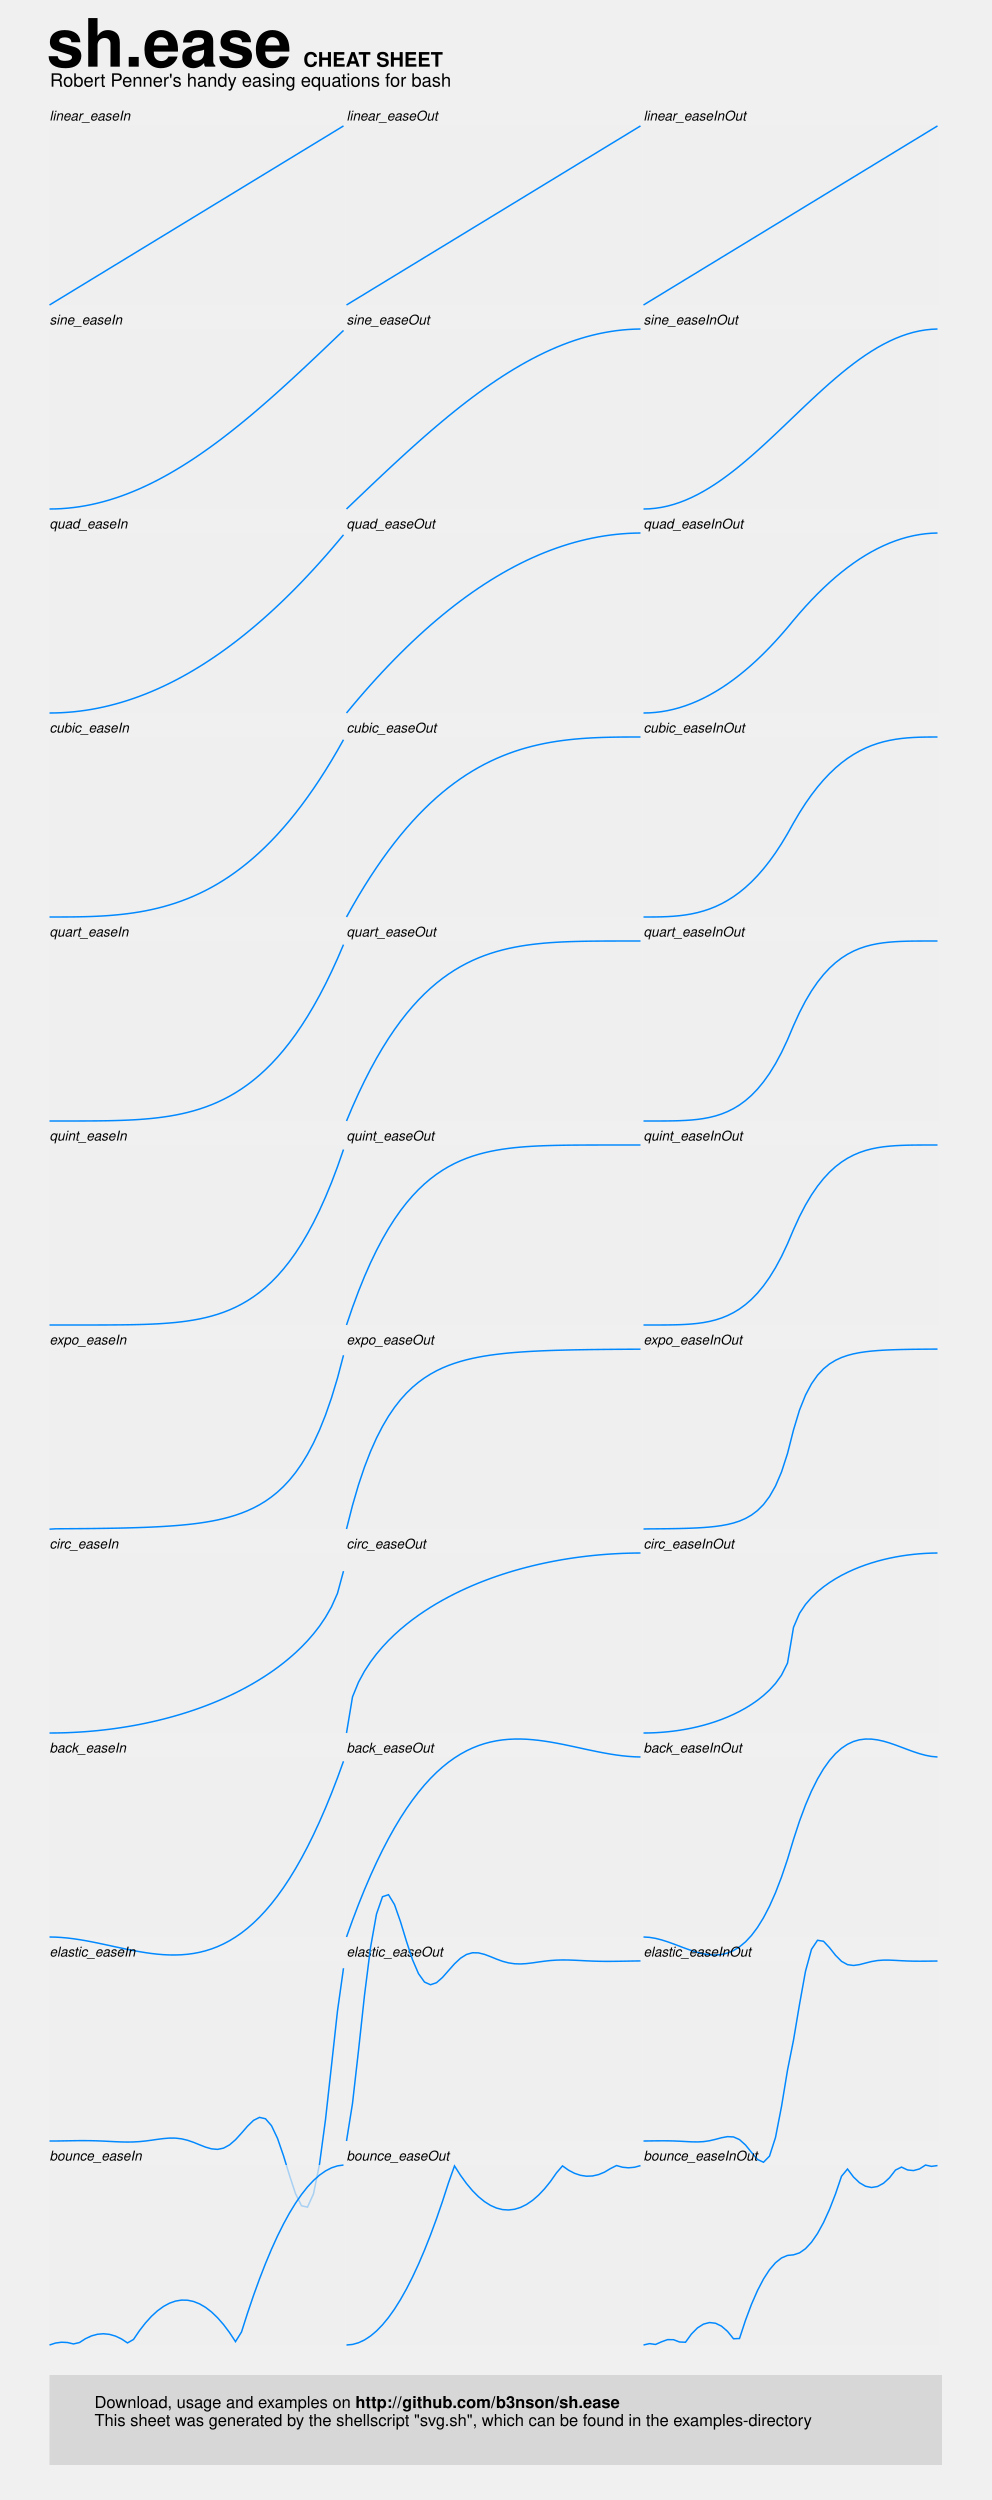
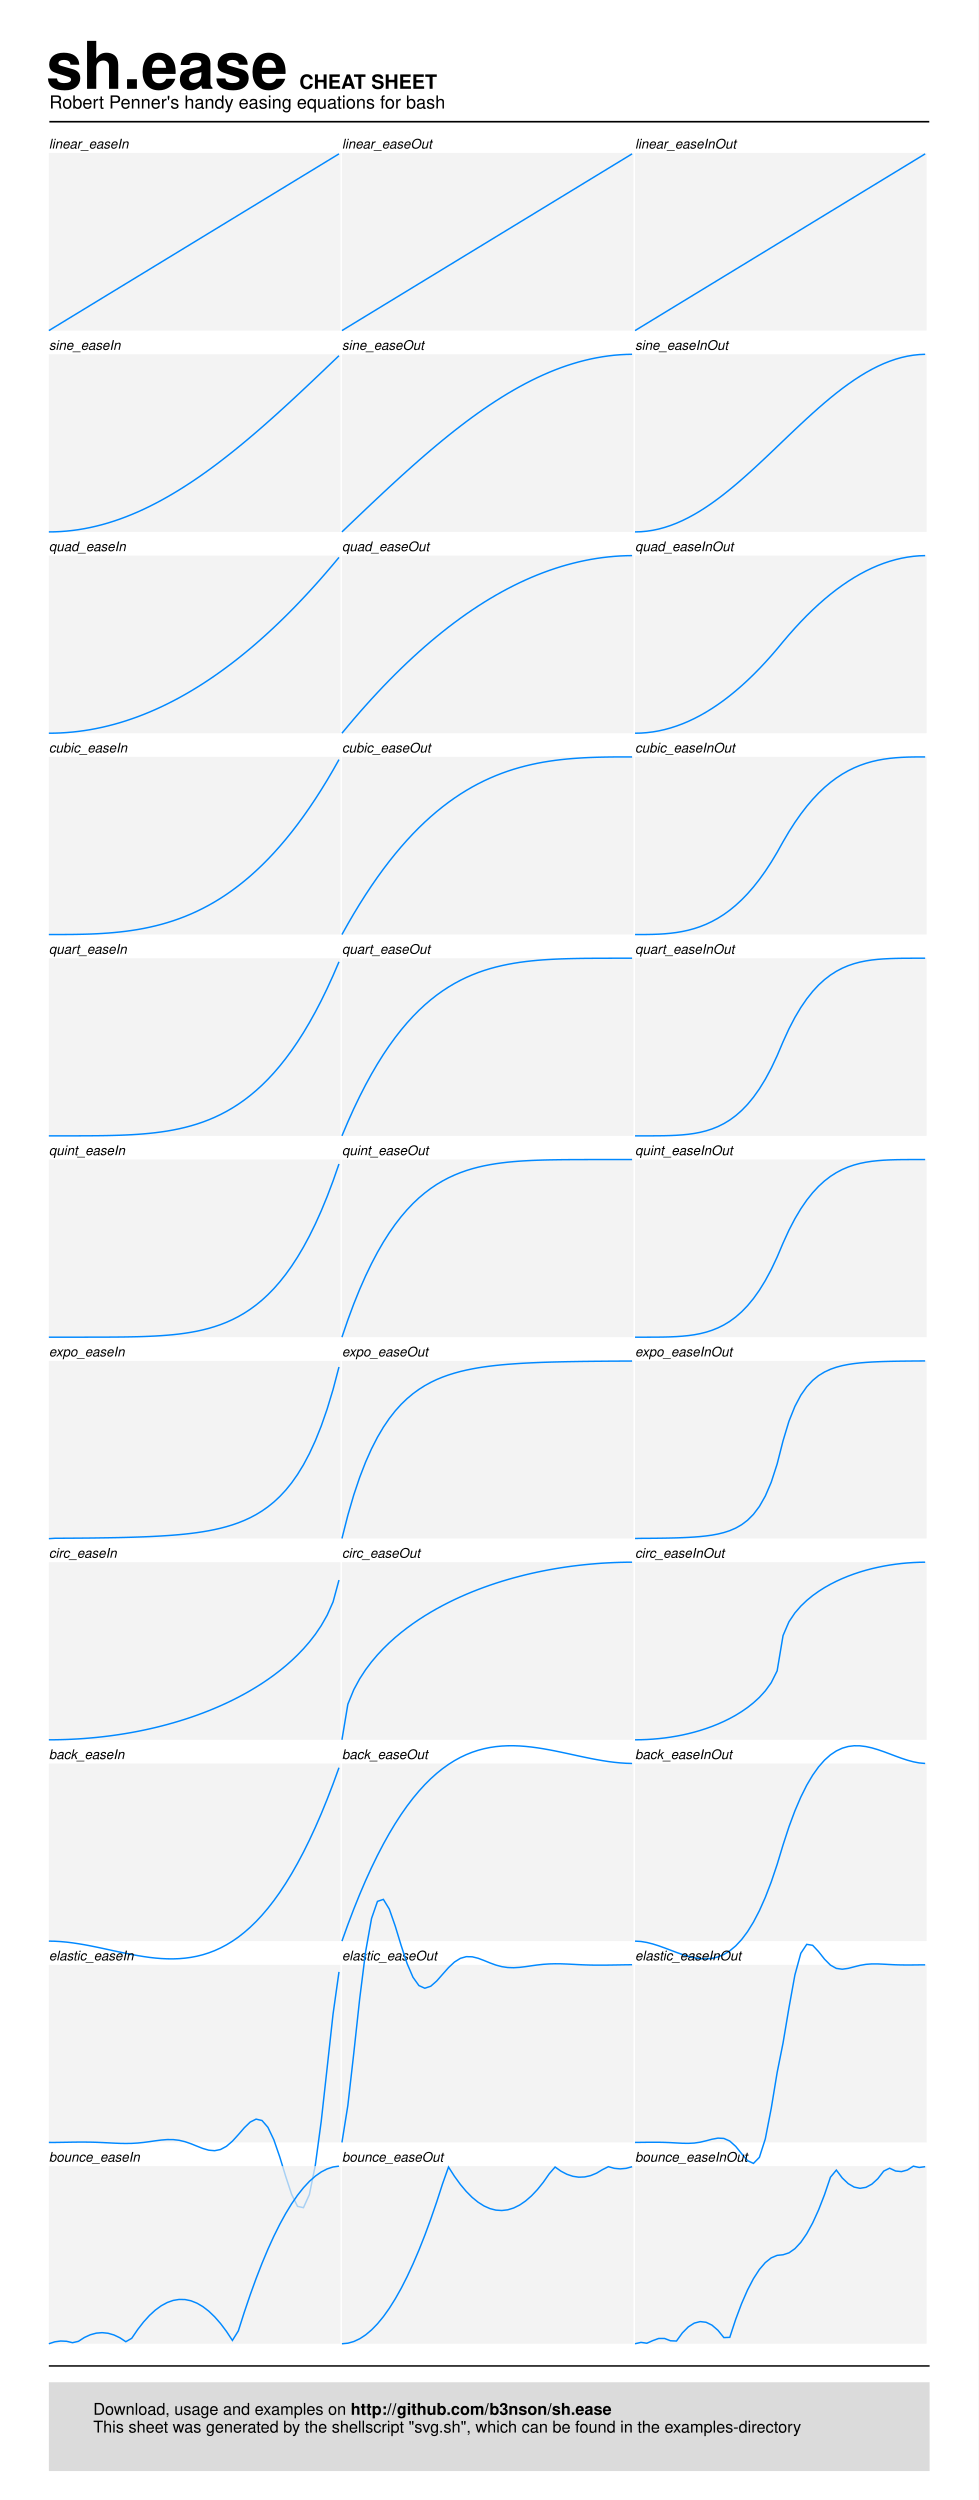
- <svg xmlns="http://www.w3.org/2000/svg" version="1.1" width="595px" height="1500px">
+ <svg xmlns="http://www.w3.org/2000/svg" version="1.1" width="595px" height="1520px">
  <defs>
    <style type="text/css">text {font-family:Helvetica,Arial,Verdana,sans-serif;font-size:9px;}</style>
  </defs>
-   <g id="headline">
+   <rect x="0" y="0" width="595" height="1520" fill="#fff" stroke="none" />
+   <g id="headline" transform="translate(0, 14)">
    <text x="28" y="40" style="font-size:40px; font-weight:bold;">sh.ease</text>
    <text x="182" y="40" style="font-size:12px; font-weight:bold;">CHEAT SHEET</text>
    <text x="30" y="52" style="font-size:11px;"> Robert Penner's handy easing equations for bash</text>
-   </g>
-   <g id="footer" transform="translate(297, 750) scale( .9 ) translate(-297, -750) translate(0, 1500)">
-     <rect x="0" y="0" width="595" height="60" fill="#ccc" opacity=".7" stroke="none" />
-     <text x="30" y="22" style="font-size:11px;">Download, usage and examples on <tspan style="font-weight:bold;">http://github.com/b3nson/sh.ease</tspan>
-     </text>
-     <text x="30" y="34" style="font-size:11px;">This sheet was generated by the shellscript "svg.sh", which can be found in the examples-directory</text>
+     <line x1="30" y1="60" x2="565" y2="60" style="stroke:black; stroke-width:1px;" />
  </g>
  <g id="graphs" transform="translate(297, 750) scale( .9 ) translate(-297, -750)">
-     <g id="linear_easeIn" transform="translate( 0, 0 )">
+     <g id="linear_easeIn" transform="translate( 0, 20 )">
      <text x="0" y="-3" style="font-style:italic;">linear_easeIn</text>
      <rect x="0" y="0" width="197" height="120" fill="#eee" opacity=".7" stroke="none" />
      <path style="fill:none;stroke:#0088ff;stroke-width:1px;   stroke-linecap:butt;stroke-linejoin:miter;stroke-opacity:1" d="M  0 120.00 4 117.56 8 115.13 12 112.69 16 110.25 20 107.82 24 105.38 28 102.94 32 100.51 36 98.07 40 95.63 44 93.20 48 90.76 52 88.32 56 85.89 60 83.45 64 81.02 68 78.58 72 76.14 76 73.71 80 71.27 84  68.83 88 66.40 92 63.96 96 61.52 100 59.09 104 56.65 108 54.21 112 51.78 116 49.34 120 46.90 124 44.47 128 42.03 132 39.59 136 37.16 140 34.72 144 32.28 148 29.85 152 27.41 156 24.97 160 22.54 164  20.10 168 17.66 172 15.23 176 12.79 180 10.36 184 7.92 188 5.48 192 3.05 196 0.61 " />
    </g>
-     <g id="linear_easeOut" transform="translate( 198, 0 )">
+     <g id="linear_easeOut" transform="translate( 198, 20 )">
      <text x="0" y="-3" style="font-style:italic;">linear_easeOut</text>
      <rect x="0" y="0" width="197" height="120" fill="#eee" opacity=".7" stroke="none" />
      <path style="fill:none;stroke:#0088ff;stroke-width:1px;   stroke-linecap:butt;stroke-linejoin:miter;stroke-opacity:1" d="M  0 120.00 4 117.56 8 115.13 12 112.69 16 110.25 20 107.82 24 105.38 28 102.94 32 100.51 36 98.07 40 95.63 44 93.20 48 90.76 52 88.32 56 85.89 60 83.45 64 81.02 68 78.58 72 76.14 76 73.71 80 71.27 84  68.83 88 66.40 92 63.96 96 61.52 100 59.09 104 56.65 108 54.21 112 51.78 116 49.34 120 46.90 124 44.47 128 42.03 132 39.59 136 37.16 140 34.72 144 32.28 148 29.85 152 27.41 156 24.97 160 22.54 164  20.10 168 17.66 172 15.23 176 12.79 180 10.36 184 7.92 188 5.48 192 3.05 196 0.61 " />
    </g>
-     <g id="linear_easeInOut" transform="translate( 396, 0 )">
+     <g id="linear_easeInOut" transform="translate( 396, 20 )">
      <text x="0" y="-3" style="font-style:italic;">linear_easeInOut</text>
      <rect x="0" y="0" width="197" height="120" fill="#eee" opacity=".7" stroke="none" />
      <path style="fill:none;stroke:#0088ff;stroke-width:1px;   stroke-linecap:butt;stroke-linejoin:miter;stroke-opacity:1" d="M  0 120.00 4 117.56 8 115.13 12 112.69 16 110.25 20 107.82 24 105.38 28 102.94 32 100.51 36 98.07 40 95.63 44 93.20 48 90.76 52 88.32 56 85.89 60 83.45 64 81.02 68 78.58 72 76.14 76 73.71 80 71.27 84  68.83 88 66.40 92 63.96 96 61.52 100 59.09 104 56.65 108 54.21 112 51.78 116 49.34 120 46.90 124 44.47 128 42.03 132 39.59 136 37.16 140 34.72 144 32.28 148 29.85 152 27.41 156 24.97 160 22.54 164  20.10 168 17.66 172 15.23 176 12.79 180 10.36 184 7.92 188 5.48 192 3.05 196 0.61 " />
    </g>
-     <g id="sine_easeIn" transform="translate( 0, 136 )">
+     <g id="sine_easeIn" transform="translate( 0, 156 )">
      <text x="0" y="-3" style="font-style:italic;">sine_easeIn</text>
      <rect x="0" y="0" width="197" height="120" fill="#eee" opacity=".7" stroke="none" />
      <path style="fill:none;stroke:#0088ff;stroke-width:1px;   stroke-linecap:butt;stroke-linejoin:miter;stroke-opacity:1" d="M  0 120.00 4 119.94 8 119.76 12 119.45 16 119.02 20 118.48 24 117.81 28 117.02 32 116.11 36 115.09 40 113.95 44 112.69 48 111.32 52 109.83 56 108.23 60 106.53 64 104.71 68 102.79 72 100.76 76 98.63 80  96.40 84 94.07 88 91.65 92 89.13 96 86.53 100 83.83 104 81.05 108 78.19 112 75.25 116 72.23 120 69.13 124 65.97 128 62.74 132 59.45 136 56.09 140 52.68 144 49.22 148 45.70 152 42.14 156 38.53 160  34.89 164 31.21 168 27.50 172 23.76 176 20.00 180 16.22 184 12.42 188 8.60 192 4.78 196 0.96 " />
    </g>
-     <g id="sine_easeOut" transform="translate( 198, 136 )">
+     <g id="sine_easeOut" transform="translate( 198, 156 )">
      <text x="0" y="-3" style="font-style:italic;">sine_easeOut</text>
      <rect x="0" y="0" width="197" height="120" fill="#eee" opacity=".7" stroke="none" />
      <path style="fill:none;stroke:#0088ff;stroke-width:1px;   stroke-linecap:butt;stroke-linejoin:miter;stroke-opacity:1" d="M  0 120.00 4 116.17 8 112.35 12 108.54 16 104.73 20 100.94 24 97.18 28 93.43 32 89.71 36 86.03 40 82.37 44 78.76 48 75.19 52 71.66 56 68.18 60 64.76 64 61.39 68 58.08 72 54.83 76 51.65 80 48.54 84  45.50 88 42.54 92 39.66 96 36.86 100 34.14 104 31.51 108 28.97 112 26.52 116 24.17 120 21.92 124 19.76 128 17.71 132 15.76 136 13.92 140 12.18 144 10.56 148 9.04 152 7.64 156 6.36 160 5.18 164 4.13  168 3.19 172 2.38 176 1.68 180 1.10 184 0.64 188 0.31 192 0.10 196 0.00 " />
    </g>
-     <g id="sine_easeInOut" transform="translate( 396, 136 )">
+     <g id="sine_easeInOut" transform="translate( 396, 156 )">
      <text x="0" y="-3" style="font-style:italic;">sine_easeInOut</text>
      <rect x="0" y="0" width="197" height="120" fill="#eee" opacity=".7" stroke="none" />
      <path style="fill:none;stroke:#0088ff;stroke-width:1px;   stroke-linecap:butt;stroke-linejoin:miter;stroke-opacity:1" d="M  0 120.00 4 119.88 8 119.51 12 118.90 16 118.06 20 116.97 24 115.66 28 114.12 32 112.36 36 110.38 40 108.20 44 105.83 48 103.26 52 100.53 56 97.62 60 94.57 64 91.37 68 88.05 72 84.61 76 81.07 80 77.45  84 73.75 88 70.00 92 66.21 96 62.39 100 58.56 104 54.74 108 50.94 112 47.18 116 43.47 120 39.83 124 36.27 128 32.80 132 29.45 136 26.22 140 23.13 144 20.19 148 17.40 152 14.80 156 12.37 160 10.15 164  8.12 168 6.30 172 4.71 176 3.33 180 2.19 184 1.28 188 0.62 192 0.19 196 0.01 " />
    </g>
-     <g id="quad_easeIn" transform="translate( 0, 272 )">
+     <g id="quad_easeIn" transform="translate( 0, 292 )">
      <text x="0" y="-3" style="font-style:italic;">quad_easeIn</text>
      <rect x="0" y="0" width="197" height="120" fill="#eee" opacity=".7" stroke="none" />
      <path style="fill:none;stroke:#0088ff;stroke-width:1px;   stroke-linecap:butt;stroke-linejoin:miter;stroke-opacity:1" d="M  0 120.00 4 119.95 8 119.80 12 119.55 16 119.21 20 118.76 24 118.22 28 117.58 32 116.83 36 115.99 40 115.05 44 114.01 48 112.88 52 111.64 56 110.30 60 108.87 64 107.33 68 105.70 72 103.97 76 102.14 80  100.21 84 98.18 88 96.06 92 93.83 96 91.50 100 89.08 104 86.56 108 83.93 112 81.21 116 78.39 120 75.47 124 72.46 128 69.34 132 66.12 136 62.81 140 59.40 144 55.88 148 52.27 152 48.56 156 44.75 160  40.84 164 36.84 168 32.73 172 28.52 176 24.22 180 19.82 184 15.32 188 10.71 192 6.01 196 1.22 " />
    </g>
-     <g id="quad_easeOut" transform="translate( 198, 272 )">
+     <g id="quad_easeOut" transform="translate( 198, 292 )">
      <text x="0" y="-3" style="font-style:italic;">quad_easeOut</text>
      <rect x="0" y="0" width="197" height="120" fill="#eee" opacity=".7" stroke="none" />
      <path style="fill:none;stroke:#0088ff;stroke-width:1px;   stroke-linecap:butt;stroke-linejoin:miter;stroke-opacity:1" d="M  0 120.00 4 115.18 8 110.45 12 105.83 16 101.30 20 96.87 24 92.54 28 88.31 32 84.18 36 80.15 40 76.22 44 72.38 48 68.65 52 65.01 56 61.47 60 58.03 64 54.70 68 51.46 72 48.31 76 45.27 80 42.33 84 39.48  88 36.74 92 34.09 96 31.54 100 29.09 104 26.74 108 24.49 112 22.34 116 20.29 120 18.33 124 16.48 128 14.72 132 13.06 136 11.51 140 10.05 144 8.69 148 7.42 152 6.26 156 5.20 160 4.23 164 3.37 168 2.60  172 1.93 176 1.36 180 0.89 184 0.52 188 0.25 192 0.08 196 0.00 " />
    </g>
-     <g id="quad_easeInOut" transform="translate( 396, 272 )">
+     <g id="quad_easeInOut" transform="translate( 396, 292 )">
      <text x="0" y="-3" style="font-style:italic;">quad_easeInOut</text>
      <rect x="0" y="0" width="197" height="120" fill="#eee" opacity=".7" stroke="none" />
      <path style="fill:none;stroke:#0088ff;stroke-width:1px;   stroke-linecap:butt;stroke-linejoin:miter;stroke-opacity:1" d="M  0 120.00 4 119.90 8 119.60 12 119.11 16 118.42 20 117.53 24 116.44 28 115.15 32 113.67 36 111.99 40 110.11 44 108.03 48 105.75 52 103.28 56 100.61 60 97.74 64 94.67 68 91.40 72 87.94 76 84.28 80  80.42 84 76.36 88 72.11 92 67.66 96 63.01 100 58.19 104 53.49 108 48.98 112 44.68 116 40.57 120 36.67 124 32.96 128 29.44 132 26.13 136 23.01 140 20.09 144 17.37 148 14.85 152 12.52 156 10.40 160  8.47 164 6.73 168 5.20 172 3.87 176 2.73 180 1.79 184 1.05 188 0.50 192 0.15 196 0.01 " />
    </g>
-     <g id="cubic_easeIn" transform="translate( 0, 408 )">
+     <g id="cubic_easeIn" transform="translate( 0, 428 )">
      <text x="0" y="-3" style="font-style:italic;">cubic_easeIn</text>
      <rect x="0" y="0" width="197" height="120" fill="#eee" opacity=".7" stroke="none" />
      <path style="fill:none;stroke:#0088ff;stroke-width:1px;   stroke-linecap:butt;stroke-linejoin:miter;stroke-opacity:1" d="M  0 120.00 4 120.00 8 119.99 12 119.97 16 119.94 20 119.87 24 119.78 28 119.66 32 119.49 36 119.27 40 119.00 44 118.66 48 118.26 52 117.79 56 117.24 60 116.61 64 115.89 68 115.06 72 114.14 76 113.11 80  111.96 84 110.70 88 109.30 92 107.78 96 106.11 100 104.30 104 102.34 108 100.23 112 97.95 116 95.50 120 92.88 124 90.07 128 87.08 132 83.90 136 80.52 140 76.93 144 73.13 148 69.12 152 64.88 156 60.41  160 55.71 164 50.77 168 45.58 172 40.13 176 34.43 180 28.46 184 22.22 188 15.71 192 8.91 196 1.82 " />
    </g>
-     <g id="cubic_easeOut" transform="translate( 198, 408 )">
+     <g id="cubic_easeOut" transform="translate( 198, 428 )">
      <text x="0" y="-3" style="font-style:italic;">cubic_easeOut</text>
      <rect x="0" y="0" width="197" height="120" fill="#eee" opacity=".7" stroke="none" />
      <path style="fill:none;stroke:#0088ff;stroke-width:1px;   stroke-linecap:butt;stroke-linejoin:miter;stroke-opacity:1" d="M  0 120.00 4 112.84 8 105.97 12 99.38 16 93.07 20 87.04 24 81.27 28 75.76 32 70.51 36 65.50 40 60.74 44 56.22 48 51.92 52 47.85 56 44.00 60 40.36 64 36.93 68 33.69 72 30.66 76 27.81 80 25.14 84 22.65  88 20.33 92 18.17 96 16.17 100 14.33 104 12.63 108 11.07 112 9.64 116 8.34 120 7.17 124 6.11 128 5.16 132 4.31 136 3.56 140 2.91 144 2.34 148 1.85 152 1.43 156 1.08 160 0.80 164 0.56 168 0.38 172  0.25 176 0.15 180 0.08 184 0.03 188 0.01 192 0.00 196 0.00 " />
    </g>
-     <g id="cubic_easeInOut" transform="translate( 396, 408 )">
+     <g id="cubic_easeInOut" transform="translate( 396, 428 )">
      <text x="0" y="-3" style="font-style:italic;">cubic_easeInOut</text>
      <rect x="0" y="0" width="197" height="120" fill="#eee" opacity=".7" stroke="none" />
      <path style="fill:none;stroke:#0088ff;stroke-width:1px;   stroke-linecap:butt;stroke-linejoin:miter;stroke-opacity:1" d="M  0 120.00 4 120.00 8 119.97 12 119.89 16 119.74 20 119.50 24 119.13 28 118.62 32 117.94 36 117.07 40 115.98 44 114.65 48 113.06 52 111.17 56 108.97 60 106.44 64 103.54 68 100.26 72 96.57 76 92.44 80  87.86 84 82.79 88 77.22 92 71.11 96 64.45 100 57.30 104 50.50 108 44.26 112 38.56 116 33.37 120 28.66 124 24.42 128 20.62 132 17.24 136 14.25 140 11.63 144 9.35 148 7.39 152 5.72 156 4.33 160 3.18  164 2.26 168 1.53 172 0.98 176 0.58 180 0.31 184 0.14 188 0.05 192 0.01 196 0.00 " />
    </g>
-     <g id="quart_easeIn" transform="translate( 0, 544 )">
+     <g id="quart_easeIn" transform="translate( 0, 564 )">
      <text x="0" y="-3" style="font-style:italic;">quart_easeIn</text>
      <rect x="0" y="0" width="197" height="120" fill="#eee" opacity=".7" stroke="none" />
      <path style="fill:none;stroke:#0088ff;stroke-width:1px;   stroke-linecap:butt;stroke-linejoin:miter;stroke-opacity:1" d="M  0 120.00 4 120.00 8 120.00 12 120.00 16 119.99 20 119.99 24 119.97 28 119.95 32 119.92 36 119.87 40 119.80 44 119.70 48 119.58 52 119.42 56 119.22 60 118.97 64 118.66 68 118.30 72 117.86 76 117.34 80  116.74 84 116.03 88 115.22 92 114.29 96 113.23 100 112.03 104 110.68 108 109.16 112 107.46 116 105.57 120 103.48 124 101.16 128 98.61 132 95.81 136 92.74 140 89.39 144 85.74 148 81.77 152 77.47 156  72.81 160 67.78 164 62.36 168 56.53 172 50.27 176 43.55 180 36.36 184 28.68 188 20.47 192 11.73 196 2.42 " />
    </g>
-     <g id="quart_easeOut" transform="translate( 198, 544 )">
+     <g id="quart_easeOut" transform="translate( 198, 564 )">
      <text x="0" y="-3" style="font-style:italic;">quart_easeOut</text>
      <rect x="0" y="0" width="197" height="120" fill="#eee" opacity=".7" stroke="none" />
      <path style="fill:none;stroke:#0088ff;stroke-width:1px;   stroke-linecap:butt;stroke-linejoin:miter;stroke-opacity:1" d="M  0 120.00 4 110.55 8 101.66 12 93.33 16 85.51 20 78.20 24 71.37 28 64.99 32 59.05 36 53.53 40 48.41 44 43.66 48 39.27 52 35.22 56 31.49 60 28.07 64 24.93 68 22.06 72 19.45 76 17.08 80 14.93 84 12.99  88 11.25 92 9.68 96 8.29 100 7.05 104 5.96 108 5.00 112 4.16 116 3.43 120 2.80 124 2.26 128 1.81 132 1.42 136 1.10 140 0.84 144 0.63 148 0.46 152 0.33 156 0.23 160 0.15 164 0.09 168 0.06 172 0.03 176  0.02 180 0.01 184 0.00 188 0.00 192 0.00 196 0.00 " />
    </g>
-     <g id="quart_easeInOut" transform="translate( 396, 544 )">
+     <g id="quart_easeInOut" transform="translate( 396, 564 )">
      <text x="0" y="-3" style="font-style:italic;">quart_easeInOut</text>
      <rect x="0" y="0" width="197" height="120" fill="#eee" opacity=".7" stroke="none" />
      <path style="fill:none;stroke:#0088ff;stroke-width:1px;   stroke-linecap:butt;stroke-linejoin:miter;stroke-opacity:1" d="M  0 120.00 4 120.00 8 120.00 12 119.99 16 119.96 20 119.90 24 119.79 28 119.61 32 119.33 36 118.93 40 118.37 44 117.61 48 116.62 52 115.34 56 113.73 60 111.74 64 109.31 68 106.37 72 102.87 76 98.74 80  93.89 84 88.27 88 81.78 92 74.34 96 65.86 100 56.43 104 47.68 108 39.99 112 33.27 116 27.44 120 22.41 124 18.10 128 14.45 132 11.38 136 8.83 140 6.73 144 5.03 148 3.67 152 2.61 156 1.80 160 1.19 164  0.76 168 0.45 172 0.25 176 0.12 180 0.05 184 0.02 188 0.00 192 0.00 196 0.00 " />
    </g>
-     <g id="quint_easeIn" transform="translate( 0, 680 )">
+     <g id="quint_easeIn" transform="translate( 0, 700 )">
      <text x="0" y="-3" style="font-style:italic;">quint_easeIn</text>
      <rect x="0" y="0" width="197" height="120" fill="#eee" opacity=".7" stroke="none" />
      <path style="fill:none;stroke:#0088ff;stroke-width:1px;   stroke-linecap:butt;stroke-linejoin:miter;stroke-opacity:1" d="M  0 120.00 4 120.00 8 120.00 12 120.00 16 120.00 20 120.00 24 120.00 28 119.99 32 119.99 36 119.98 40 119.96 44 119.93 48 119.90 52 119.85 56 119.78 60 119.69 64 119.57 68 119.41 72 119.22 76 118.97 80  118.67 84 118.31 88 117.87 92 117.33 96 116.70 100 115.96 104 115.08 108 114.06 112 112.87 116 111.51 120 109.94 124 108.14 128 106.10 132 103.79 136 101.18 140 98.25 144 94.96 148 91.28 152 87.19  156 82.63 160 77.59 164 72.02 168 65.88 172 59.12 176 51.70 180 43.58 184 34.70 188 25.02 192 14.47 196 3.01 " />
    </g>
-     <g id="quint_easeOut" transform="translate( 198, 680 )">
+     <g id="quint_easeOut" transform="translate( 198, 700 )">
      <text x="0" y="-3" style="font-style:italic;">quint_easeOut</text>
      <rect x="0" y="0" width="197" height="120" fill="#eee" opacity=".7" stroke="none" />
      <path style="fill:none;stroke:#0088ff;stroke-width:1px;   stroke-linecap:butt;stroke-linejoin:miter;stroke-opacity:1" d="M  0 120.00 4 108.30 8 97.53 12 87.64 16 78.57 20 70.26 24 62.67 28 55.75 32 49.46 36 43.75 40 38.58 44 33.91 48 29.70 52 25.92 56 22.54 60 19.52 64 16.83 68 14.45 72 12.34 76 10.49 80 8.87 84 7.45 88  6.22 92 5.16 96 4.25 100 3.47 104 2.81 108 2.26 112 1.79 116 1.41 120 1.09 124 0.84 128 0.63 132 0.47 136 0.34 140 0.24 144 0.17 148 0.11 152 0.07 156 0.05 160 0.03 164 0.02 168 0.01 172 0.00 176  0.00 180 0.00 184 0.00 188 0.00 192 0.00 196 0.00 " />
    </g>
-     <g id="quint_easeInOut" transform="translate( 396, 680 )">
+     <g id="quint_easeInOut" transform="translate( 396, 700 )">
      <text x="0" y="-3" style="font-style:italic;">quint_easeInOut</text>
      <rect x="0" y="0" width="197" height="120" fill="#eee" opacity=".7" stroke="none" />
      <path style="fill:none;stroke:#0088ff;stroke-width:1px;   stroke-linecap:butt;stroke-linejoin:miter;stroke-opacity:1" d="M  0 120.00 4 120.00 8 120.00 12 119.99 16 119.96 20 119.90 24 119.79 28 119.61 32 119.33 36 118.93 40 118.37 44 117.61 48 116.62 52 115.34 56 113.73 60 111.74 64 109.31 68 106.37 72 102.87 76 98.74 80  93.89 84 88.27 88 81.78 92 74.34 96 65.86 100 56.43 104 47.68 108 39.99 112 33.27 116 27.44 120 22.41 124 18.10 128 14.45 132 11.38 136 8.83 140 6.73 144 5.03 148 3.67 152 2.61 156 1.80 160 1.19 164  0.76 168 0.45 172 0.25 176 0.12 180 0.05 184 0.02 188 0.00 192 0.00 196 0.00 " />
    </g>
-     <g id="expo_easeIn" transform="translate( 0, 816 )">
+     <g id="expo_easeIn" transform="translate( 0, 836 )">
      <text x="0" y="-3" style="font-style:italic;">expo_easeIn</text>
      <rect x="0" y="0" width="197" height="120" fill="#eee" opacity=".7" stroke="none" />
      <path style="fill:none;stroke:#0088ff;stroke-width:1px;   stroke-linecap:butt;stroke-linejoin:miter;stroke-opacity:1" d="M  0 120.12 4 119.87 8 119.84 12 119.82 16 119.79 20 119.76 24 119.73 28 119.69 32 119.64 36 119.58 40 119.52 44 119.45 48 119.37 52 119.27 56 119.16 60 119.03 64 118.89 68 118.72 72 118.52 76 118.30 80  118.04 84 117.75 88 117.41 92 117.02 96 116.57 100 116.05 104 115.45 108 114.76 112 113.97 116 113.06 120 112.01 124 110.80 128 109.41 132 107.81 136 105.97 140 103.85 144 101.41 148 98.60 152 95.37  156 91.64 160 87.36 164 82.42 168 76.74 172 70.21 176 62.68 180 54.02 184 44.05 188 32.57 192 19.36 196 4.15 " />
    </g>
-     <g id="expo_easeOut" transform="translate( 198, 816 )">
+     <g id="expo_easeOut" transform="translate( 198, 836 )">
      <text x="0" y="-3" style="font-style:italic;">expo_easeOut</text>
      <rect x="0" y="0" width="197" height="120" fill="#eee" opacity=".7" stroke="none" />
      <path style="fill:none;stroke:#0088ff;stroke-width:1px;   stroke-linecap:butt;stroke-linejoin:miter;stroke-opacity:1" d="M  0 120.00 4 104.25 8 90.56 12 78.67 16 68.34 20 59.37 24 51.58 28 44.80 32 38.92 36 33.81 40 29.37 44 25.52 48 22.17 52 19.26 56 16.73 60 14.53 64 12.62 68 10.97 72 9.53 76 8.28 80 7.19 84 6.25 88  5.43 92 4.71 96 4.09 100 3.56 104 3.09 108 2.68 112 2.33 116 2.03 120 1.76 124 1.53 128 1.33 132 1.15 136 1.00 140 0.87 144 0.76 148 0.66 152 0.57 156 0.50 160 0.43 164 0.37 168 0.33 172 0.28 176  0.25 180 0.21 184 0.19 188 0.16 192 0.14 196 0.12 " />
    </g>
-     <g id="expo_easeInOut" transform="translate( 396, 816 )">
+     <g id="expo_easeInOut" transform="translate( 396, 836 )">
      <text x="0" y="-3" style="font-style:italic;">expo_easeInOut</text>
      <rect x="0" y="0" width="197" height="120" fill="#eee" opacity=".7" stroke="none" />
      <path style="fill:none;stroke:#0088ff;stroke-width:1px;   stroke-linecap:butt;stroke-linejoin:miter;stroke-opacity:1" d="M  0 120.00 4 119.92 8 119.90 12 119.86 16 119.82 20 119.76 24 119.68 28 119.58 32 119.44 36 119.26 40 119.02 44 118.70 48 118.28 52 117.72 56 116.98 60 116.00 64 114.71 68 112.98 72 110.70 76 107.68 80  103.68 84 98.37 88 91.34 92 82.02 96 69.68 100 53.99 104 40.74 108 30.75 112 23.20 116 17.51 120 13.22 124 9.97 128 7.53 132 5.68 136 4.29 140 3.23 144 2.44 148 1.84 152 1.39 156 1.05 160 0.79 164  0.60 168 0.45 172 0.34 176 0.26 180 0.19 184 0.15 188 0.11 192 0.08 196 0.06 " />
    </g>
-     <g id="circ_easeIn" transform="translate( 0, 952 )">
+     <g id="circ_easeIn" transform="translate( 0, 972 )">
      <text x="0" y="-3" style="font-style:italic;">circ_easeIn</text>
      <rect x="0" y="0" width="197" height="120" fill="#eee" opacity=".7" stroke="none" />
      <path style="fill:none;stroke:#0088ff;stroke-width:1px;   stroke-linecap:butt;stroke-linejoin:miter;stroke-opacity:1" d="M  0 120.00 4 119.98 8 119.90 12 119.78 16 119.60 20 119.38 24 119.11 28 118.78 32 118.41 36 117.98 40 117.50 44 116.97 48 116.38 52 115.74 56 115.05 60 114.30 64 113.49 68 112.62 72 111.70 76 110.71 80  109.66 84 108.54 88 107.36 92 106.11 96 104.79 100 103.39 104 101.92 108 100.36 112 98.72 116 96.99 120 95.17 124 93.25 128 91.22 132 89.08 136 86.82 140 84.42 144 81.89 148 79.20 152 76.34 156 73.28  160 70.01 164 66.49 168 62.67 172 58.51 176 53.91 180 48.77 184 42.87 188 35.86 192 26.86 196 12.08 " />
    </g>
-     <g id="circ_easeOut" transform="translate( 198, 952 )">
+     <g id="circ_easeOut" transform="translate( 198, 972 )">
      <text x="0" y="-3" style="font-style:italic;">circ_easeOut</text>
      <rect x="0" y="0" width="197" height="120" fill="#eee" opacity=".7" stroke="none" />
      <path style="fill:none;stroke:#0088ff;stroke-width:1px;   stroke-linecap:butt;stroke-linejoin:miter;stroke-opacity:1" d="M  0 120.00 4 95.94 8 86.15 12 78.76 16 72.63 20 67.32 24 62.60 28 58.34 32 54.44 36 50.85 40 47.52 44 44.41 48 41.50 52 38.77 56 36.20 60 33.77 64 31.48 68 29.31 72 27.25 76 25.30 80 23.46 84 21.70 88  20.04 92 18.47 96 16.97 100 15.55 104 14.21 108 12.94 112 11.74 116 10.61 120 9.55 124 8.54 128 7.60 132 6.72 136 5.90 140 5.13 144 4.42 148 3.77 152 3.17 156 2.63 160 2.14 164 1.70 168 1.31 172 0.97  176 0.68 180 0.45 184 0.26 188 0.13 192 0.04 196 0.00 " />
    </g>
-     <g id="circ_easeInOut" transform="translate( 396, 952 )">
+     <g id="circ_easeInOut" transform="translate( 396, 972 )">
      <text x="0" y="-3" style="font-style:italic;">circ_easeInOut</text>
      <rect x="0" y="0" width="197" height="120" fill="#eee" opacity=".7" stroke="none" />
      <path style="fill:none;stroke:#0088ff;stroke-width:1px;   stroke-linecap:butt;stroke-linejoin:miter;stroke-opacity:1" d="M  0 120.00 4 119.95 8 119.80 12 119.55 16 119.20 20 118.75 24 118.19 28 117.52 32 116.75 36 115.85 40 114.83 44 113.68 48 112.39 52 110.96 56 109.36 60 107.58 64 105.61 68 103.41 72 100.94 76 98.17 80  95.00 84 91.34 88 86.96 92 81.43 96 73.43 100 49.57 104 40.23 108 34.29 112 29.68 116 25.86 120 22.58 124 19.72 128 17.18 132 14.92 136 12.89 140 11.07 144 9.43 148 7.95 152 6.63 156 5.44 160 4.39  164 3.47 168 2.66 172 1.96 176 1.38 180 0.90 184 0.52 188 0.25 192 0.08 196 0.00 " />
    </g>
-     <g id="back_easeIn" transform="translate( 0, 1088 )">
+     <g id="back_easeIn" transform="translate( 0, 1108 )">
      <text x="0" y="-3" style="font-style:italic;">back_easeIn</text>
      <rect x="0" y="0" width="197" height="120" fill="#eee" opacity=".7" stroke="none" />
      <path style="fill:none;stroke:#0088ff;stroke-width:1px;   stroke-linecap:butt;stroke-linejoin:miter;stroke-opacity:1" d="M  0 120.00 4 120.08 8 120.32 12 120.68 16 121.17 20 121.77 24 122.44 28 123.19 32 124.00 36 124.84 40 125.70 44 126.57 48 127.43 52 128.26 56 129.05 60 129.78 64 130.43 68 131.00 72 131.45 76 131.78 80  131.96 84 131.99 88 131.85 92 131.51 96 130.97 100 130.21 104 129.21 108 127.95 112 126.43 116 124.61 120 122.49 124 120.05 128 117.28 132 114.15 136 110.65 140 106.77 144 102.48 148 97.78 152 92.65  156 87.06 160 81.01 164 74.47 168 67.44 172 59.89 176 51.80 180 43.17 184 33.98 188 24.20 192 13.83 196 2.84 " />
    </g>
-     <g id="back_easeOut" transform="translate( 198, 1088 )">
+     <g id="back_easeOut" transform="translate( 198, 1108 )">
      <text x="0" y="-3" style="font-style:italic;">back_easeOut</text>
      <rect x="0" y="0" width="197" height="120" fill="#eee" opacity=".7" stroke="none" />
      <path style="fill:none;stroke:#0088ff;stroke-width:1px;   stroke-linecap:butt;stroke-linejoin:miter;stroke-opacity:1" d="M  0 120.00 4 108.86 8 98.33 12 88.41 16 79.07 20 70.30 24 62.08 28 54.40 32 47.24 36 40.58 40 34.41 44 28.71 48 23.46 52 18.65 56 14.26 60 10.28 64 6.69 68 3.47 72 0.61 76 -1.91 80 -4.11 84 -6.00 88  -7.60 92 -8.92 96 -9.98 100 -10.80 104 -11.40 108 -11.78 112 -11.97 116 -11.99 120 -11.84 124 -11.54 128 -11.12 132 -10.58 136 -9.95 140 -9.24 144 -8.47 148 -7.64 152 -6.79 156 -5.92 160 -5.05 164  -4.21 168 -3.39 172 -2.63 176 -1.93 180 -1.31 184 -0.80 188 -0.40 192 -0.13 196 -0.01 " />
    </g>
-     <g id="back_easeInOut" transform="translate( 396, 1088 )">
+     <g id="back_easeInOut" transform="translate( 396, 1108 )">
      <text x="0" y="-3" style="font-style:italic;">back_easeInOut</text>
      <rect x="0" y="0" width="197" height="120" fill="#eee" opacity=".7" stroke="none" />
      <path style="fill:none;stroke:#0088ff;stroke-width:1px;   stroke-linecap:butt;stroke-linejoin:miter;stroke-opacity:1" d="M  0 120.00 4 120.24 8 120.91 12 121.92 16 123.18 20 124.61 24 126.12 28 127.63 32 129.04 36 130.27 40 131.23 44 131.84 48 132.01 52 131.66 56 130.69 60 129.02 64 126.56 68 123.24 72 118.95 76 113.61 80  107.14 84 99.46 88 90.46 92 80.07 96 68.21 100 55.00 104 42.75 108 32.00 112 22.67 116 14.66 120 7.90 124 2.29 128 -2.26 132 -5.82 136 -8.48 140 -10.34 144 -11.48 148 -11.98 152 -11.93 156 -11.42 160  -10.54 164 -9.36 168 -7.99 172 -6.50 176 -4.99 180 -3.53 184 -2.22 188 -1.14 192 -0.37 196 -0.02 " />
    </g>
-     <g id="elastic_easeIn" transform="translate( 0, 1224 )">
+     <g id="elastic_easeIn" transform="translate( 0, 1244 )">
      <text x="0" y="-3" style="font-style:italic;">elastic_easeIn</text>
      <rect x="0" y="0" width="197" height="120" fill="#eee" opacity=".7" stroke="none" />
      <path style="fill:none;stroke:#0088ff;stroke-width:1px;   stroke-linecap:butt;stroke-linejoin:miter;stroke-opacity:1" d="M  0 120.00 4 120.01 8 119.95 12 119.88 16 119.81 20 119.76 24 119.76 28 119.80 32 119.91 36 120.07 40 120.27 44 120.47 48 120.63 52 120.70 56 120.63 60 120.40 64 120.00 68 119.47 72 118.89 76 118.38 80  118.06 84 118.08 88 118.55 92 119.50 96 120.88 100 122.50 104 124.07 108 125.23 112 125.58 116 124.77 120 122.61 124 119.15 128 114.75 132 110.13 136 106.26 140 104.25 144 105.18 148 109.80 152  118.23 156 129.82 160 142.93 164 155.08 168 163.18 172 164.08 176 155.22 180 135.46 184 105.75 188 69.63 192 33.25 196 4.80 " />
    </g>
-     <g id="elastic_easeOut" transform="translate( 198, 1224 )">
+     <g id="elastic_easeOut" transform="translate( 198, 1244 )">
      <text x="0" y="-3" style="font-style:italic;">elastic_easeOut</text>
      <rect x="0" y="0" width="197" height="120" fill="#eee" opacity=".7" stroke="none" />
      <path style="fill:none;stroke:#0088ff;stroke-width:1px;   stroke-linecap:butt;stroke-linejoin:miter;stroke-opacity:1" d="M  0 120.00 4 94.96 8 59.73 12 22.87 16 -8.88 20 -31.31 24 -42.85 28 -44.20 32 -37.61 36 -26.17 40 -13.04 44 -0.88 48 8.44 52 14.03 56 15.83 60 14.47 64 10.95 68 6.41 72 1.89 76 -1.85 80 -4.36 84 -5.50  88 -5.41 92 -4.42 96 -2.91 100 -1.27 104 0.19 108 1.25 112 1.84 116 1.97 120 1.73 124 1.25 128 0.67 132 0.12 136 -0.32 140 -0.59 144 -0.70 148 -0.66 152 -0.51 156 -0.32 160 -0.11 164 0.06 168 0.18  172 0.24 176 0.24 180 0.20 184 0.14 188 0.07 192 0.00 196 -0.05 " />
    </g>
-     <g id="elastic_easeInOut" transform="translate( 396, 1224 )">
+     <g id="elastic_easeInOut" transform="translate( 396, 1244 )">
      <text x="0" y="-3" style="font-style:italic;">elastic_easeInOut</text>
      <rect x="0" y="0" width="197" height="120" fill="#eee" opacity=".7" stroke="none" />
      <path style="fill:none;stroke:#0088ff;stroke-width:1px;   stroke-linecap:butt;stroke-linejoin:miter;stroke-opacity:1" d="M  0 120.00 4 119.95 8 119.90 12 119.87 16 119.88 20 119.97 24 120.13 28 120.35 32 120.56 36 120.62 40 120.42 44 119.83 48 118.90 52 117.83 56 117.09 60 117.29 64 119.06 68 122.66 72 127.59 76 132.30 80  134.17 84 130.08 88 117.64 92 97.04 96 72.81 100 52.77 104 28.98 108 6.83 112 -7.80 116 -13.82 120 -13.16 124 -8.88 128 -3.81 132 0.21 136 2.43 140 2.98 144 2.41 148 1.37 152 0.37 156 -0.31 160 -0.60  164 -0.59 168 -0.41 172 -0.19 176 -0.00 180 0.10 184 0.13 188 0.11 192 0.06 196 0.02 " />
    </g>
-     <g id="bounce_easeIn" transform="translate( 0, 1360 )">
+     <g id="bounce_easeIn" transform="translate( 0, 1380 )">
      <text x="0" y="-3" style="font-style:italic;">bounce_easeIn</text>
      <rect x="0" y="0" width="197" height="120" fill="#eee" opacity=".7" stroke="none" />
      <path style="fill:none;stroke:#0088ff;stroke-width:1px;   stroke-linecap:butt;stroke-linejoin:miter;stroke-opacity:1" d="M  0 120.00 4 118.70 8 118.15 12 118.34 16 119.29 20 118.35 24 115.77 28 113.93 32 112.84 36 112.50 40 112.91 44 114.07 48 115.97 52 118.62 56 116.31 60 110.41 64 105.26 68 100.85 72 97.20 76 94.29 80  92.13 84 90.72 88 90.06 92 90.14 96 90.97 100 92.56 104 94.89 108 97.96 112 101.79 116 106.36 120 111.69 124 117.76 128 111.33 132 98.80 136 87.01 140 75.97 144 65.68 148 56.14 152 47.35 156 39.31  160 32.01 164 25.46 168 19.67 172 14.61 176 10.31 180 6.76 184 3.95 188 1.89 192 0.58 196 0.02 " />
    </g>
-     <g id="bounce_easeOut" transform="translate( 198, 1360 )">
+     <g id="bounce_easeOut" transform="translate( 198, 1380 )">
      <text x="0" y="-3" style="font-style:italic;">bounce_easeOut</text>
      <rect x="0" y="0" width="197" height="120" fill="#eee" opacity=".7" stroke="none" />
      <path style="fill:none;stroke:#0088ff;stroke-width:1px;   stroke-linecap:butt;stroke-linejoin:miter;stroke-opacity:1" d="M  0 120.00 4 119.63 8 118.50 12 116.63 16 114.01 20 110.65 24 106.53 28 101.67 32 96.06 36 89.69 40 82.59 44 74.73 48 66.12 52 56.77 56 46.67 60 35.82 64 24.22 68 11.87 72 0.61 76 6.86 80 12.37 84  17.14 88 21.15 92 24.41 96 26.93 100 28.70 104 29.72 108 29.99 112 29.52 116 28.29 120 26.32 124 23.60 128 20.13 132 15.91 136 10.95 140 5.23 144 0.60 148 3.44 152 5.53 156 6.87 160 7.47 164 7.31 168  6.41 172 4.76 176 2.37 180 0.36 184 1.49 188 1.87 192 1.51 196 0.40 " />
    </g>
-     <g id="bounce_easeInOut" transform="translate( 396, 1360 )">
+     <g id="bounce_easeInOut" transform="translate( 396, 1380 )">
      <text x="0" y="-3" style="font-style:italic;">bounce_easeInOut</text>
      <rect x="0" y="0" width="197" height="120" fill="#eee" opacity=".7" stroke="none" />
      <path style="fill:none;stroke:#0088ff;stroke-width:1px;   stroke-linecap:butt;stroke-linejoin:miter;stroke-opacity:1" d="M  0 120.00 4 119.07 8 119.64 12 117.88 16 116.42 20 116.45 24 117.99 28 118.16 32 112.63 36 108.60 40 106.07 44 105.03 48 105.49 52 107.44 56 110.90 60 115.84 64 115.67 68 103.51 72 92.84 76 83.68 80  76.01 84 69.83 88 65.16 92 61.98 96 60.29 100 59.89 104 58.59 108 55.78 112 51.48 116 45.68 120 38.38 124 29.59 128 19.30 132 7.52 136 2.68 140 8.01 144 11.83 148 14.16 152 15.00 156 14.33 160 12.17  164 8.52 168 3.37 172 1.40 176 3.30 180 3.71 184 2.62 188 0.04 192 0.92 196 0.37 " />
    </g>
  </g>
+   <g id="footer" transform="translate(297, 750) scale( .9 ) translate(-297, -750) translate(0, 1520)">
+     <line x1="0" y1="-5" x2="595" y2="-5" style="stroke:#000; stroke-width:1px;" />
+     <rect x="0" y="6" width="595" height="60" fill="#ccc" opacity=".7" stroke="none" />
+     <text x="30" y="28" style="font-size:11px;">Download, usage and examples on <tspan style="font-weight:bold;">http://github.com/b3nson/sh.ease</tspan>
+     </text>
+     <text x="30" y="40" style="font-size:11px;">This sheet was generated by the shellscript "svg.sh", which can be found in the examples-directory</text>
+   </g>
</svg>
